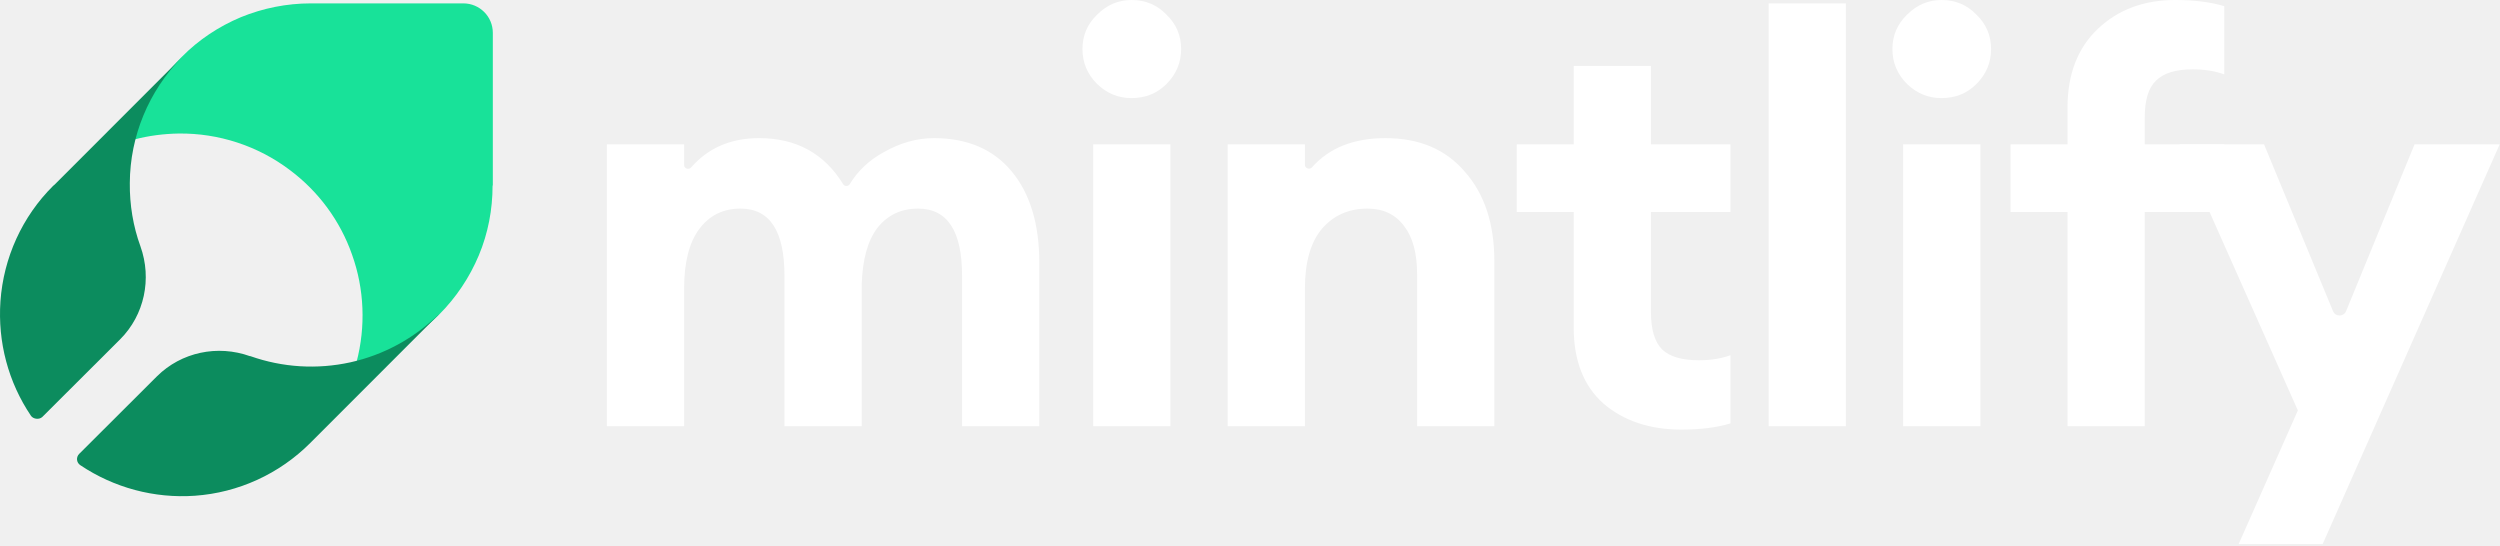
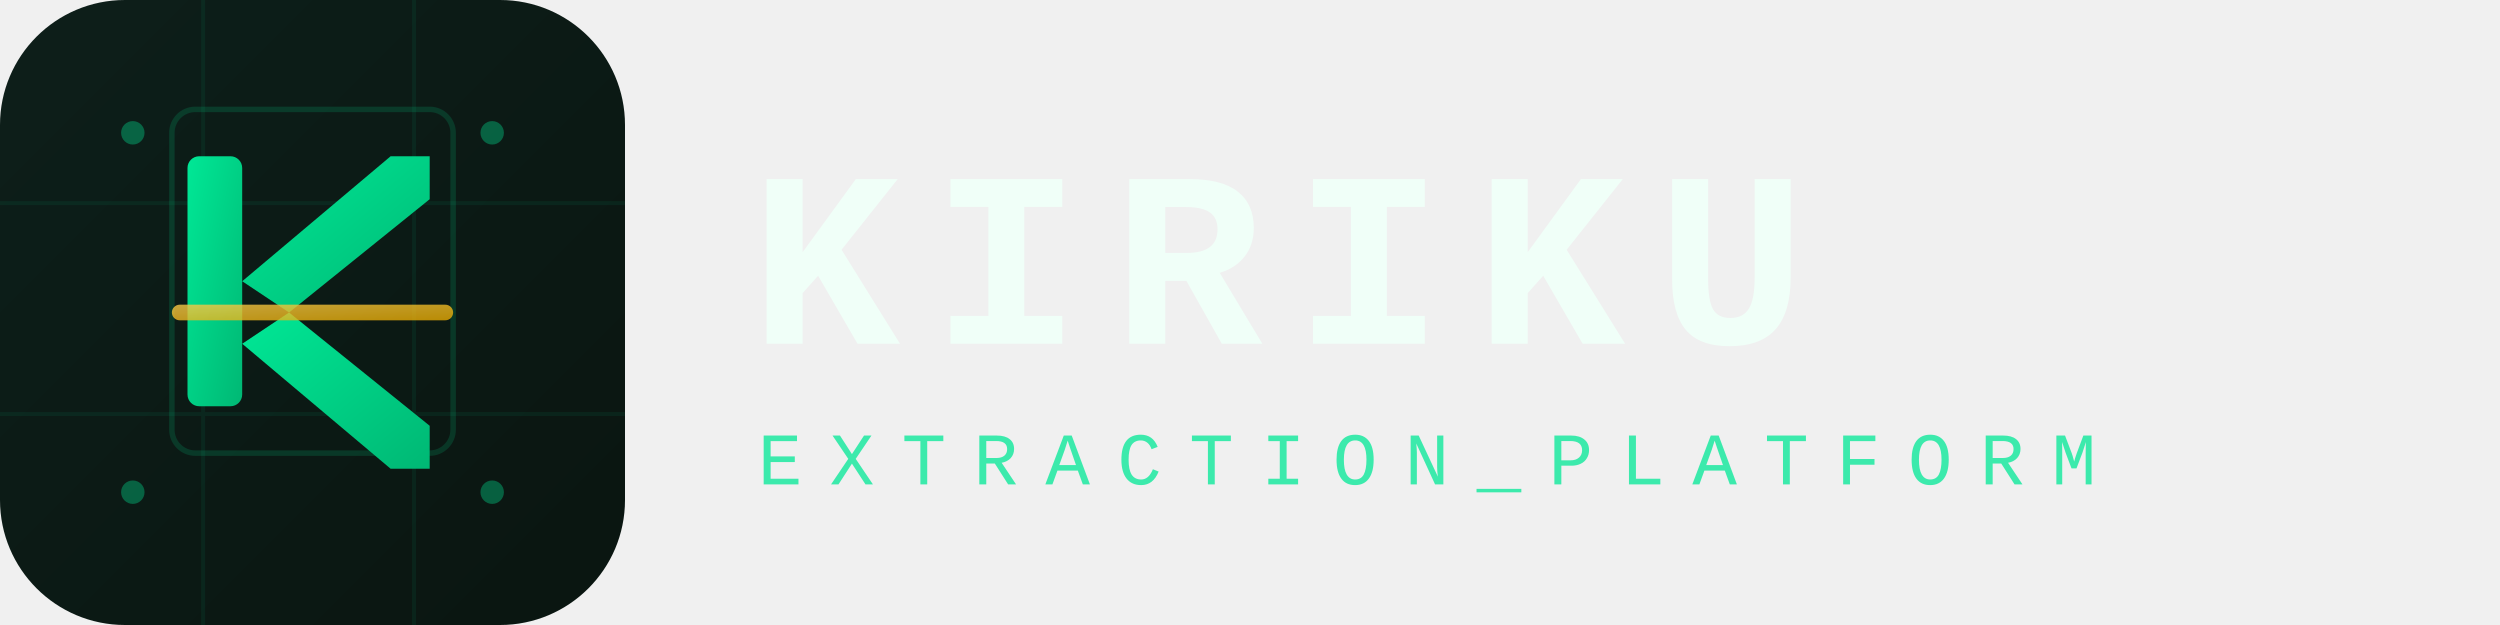
- <svg xmlns="http://www.w3.org/2000/svg" width="1682" height="367" viewBox="0 0 1682 367" fill="none">
-   <path d="M1562.69 366.037H1506.17L1546 276.14L1466.34 97.105H1523.24L1569.66 209.337C1571.28 213.26 1576.84 213.253 1578.45 209.325L1624.52 97.105H1681.79L1562.69 366.037Z" fill="white" />
-   <path d="M1391.02 286.761V142.622H1352.71V97.104H1391.02V72.449C1391.02 49.943 1397.85 32.242 1411.5 19.345C1425.16 6.448 1442.48 0 1463.47 0C1476.37 0 1487.37 1.391 1496.47 4.172V50.069C1490.4 47.793 1483.32 46.656 1475.23 46.656C1463.85 46.656 1455.63 49.184 1450.57 54.242C1445.51 59.046 1442.99 67.265 1442.99 78.897V97.104H1496.47V142.622H1442.99V286.761H1391.02Z" fill="white" />
-   <path d="M1306.22 66.001C1297.37 66.001 1289.66 62.84 1283.08 56.518C1276.51 49.943 1273.22 42.104 1273.22 33C1273.22 23.897 1276.51 16.184 1283.08 9.862C1289.66 3.287 1297.37 0 1306.22 0C1315.58 0 1323.42 3.287 1329.74 9.862C1336.31 16.184 1339.6 23.897 1339.6 33C1339.6 42.104 1336.31 49.943 1329.74 56.518C1323.42 62.84 1315.58 66.001 1306.22 66.001ZM1280.43 286.761V97.104H1332.39V286.761H1280.43Z" fill="white" />
-   <path d="M1189.94 286.761V2.276H1241.91V286.761H1189.94Z" fill="white" />
-   <path d="M1131.24 289.037C1110 289.037 1092.55 283.221 1078.89 271.588C1065.49 259.703 1058.79 242.634 1058.79 220.381V142.622H1020.48V97.104H1058.79V44.38H1110.76V97.104H1164.24V142.622H1110.76V210.14C1110.76 221.772 1113.29 230.117 1118.34 235.174C1123.4 239.979 1131.62 242.381 1143 242.381C1151.09 242.381 1158.17 241.243 1164.24 238.967V284.864C1155.14 287.646 1144.14 289.037 1131.24 289.037Z" fill="white" />
-   <path d="M825.979 286.761V97.104H877.945V110.967C877.945 113.311 881.135 114.347 882.688 112.591C894.273 99.485 910.773 92.932 932.187 92.932C954.946 92.932 972.774 100.518 985.67 115.69C998.82 130.61 1005.39 150.587 1005.39 175.622V286.761H953.429V184.346C953.429 170.438 950.521 159.691 944.704 152.104C938.888 144.265 930.67 140.346 920.049 140.346C907.405 140.346 897.164 144.898 889.325 154.001C881.738 163.105 877.945 176.507 877.945 194.208V286.761H825.979Z" fill="white" />
-   <path d="M761.286 66.001C752.436 66.001 744.723 62.84 738.148 56.518C731.574 49.943 728.286 42.104 728.286 33C728.286 23.897 731.574 16.184 738.148 9.862C744.723 3.287 752.436 0 761.286 0C770.643 0 778.482 3.287 784.804 9.862C791.379 16.184 794.666 23.897 794.666 33C794.666 42.104 791.379 49.943 784.804 56.518C778.482 62.84 770.643 66.001 761.286 66.001ZM735.493 286.761V97.104H787.459V286.761H735.493Z" fill="white" />
-   <path d="M647.273 286.761V185.484C647.273 155.392 637.411 140.346 617.686 140.346C606.307 140.346 597.204 144.645 590.376 153.242C583.801 161.84 580.261 174.61 579.755 191.553V286.761H527.789V185.484C527.789 155.392 517.927 140.346 498.203 140.346C486.571 140.346 477.341 144.898 470.513 154.001C463.685 163.105 460.272 176.507 460.272 194.208V286.761H408.306V97.104H460.272V111.103C460.272 113.435 463.407 114.462 464.939 112.704C476.419 99.522 491.68 92.932 510.72 92.932C535.742 92.932 554.588 103.262 567.259 123.923C568.258 125.553 570.718 125.527 571.712 123.894C577.189 114.891 584.802 107.731 594.548 102.414C605.675 96.093 616.928 92.932 628.307 92.932C650.813 92.932 668.261 100.391 680.652 115.311C693.043 130.231 699.239 150.714 699.239 176.76V286.761H647.273Z" fill="white" />
-   <path d="M331.569 124.833V22.09C331.569 11.065 322.625 2.276 311.764 2.276H209.069C192.938 2.276 176.967 5.472 162.113 11.544C147.26 17.775 133.685 26.724 122.345 38.228L121.546 39.027C106.533 54.207 95.833 73.062 90.402 93.834C100.145 91.277 110.206 89.999 120.268 89.839C147.1 89.52 173.453 98.148 194.855 114.287C214.18 128.668 228.873 148.481 236.859 171.331C245.164 194.5 246.122 219.746 239.893 243.554C260.496 238.122 279.503 227.416 294.675 212.396L295.474 211.597C306.813 200.252 315.917 186.67 322.145 171.81C328.374 156.95 331.409 140.971 331.409 124.833H331.569Z" fill="#18E299" />
-   <path d="M87.337 123.098C87.496 91.579 100.066 61.334 122.182 38.73L36.739 124.212C36.421 124.531 36.102 124.69 35.784 125.008C14.941 145.702 2.371 173.4 0.303 202.69C-1.607 230.07 5.553 257.131 20.828 279.736C22.285 281.892 26.238 282.601 28.466 280.532L80.813 228.319C97.202 211.923 102.293 187.568 94.497 165.759C89.564 152.229 87.178 137.743 87.337 123.098Z" fill="#0C8C5E" />
-   <path d="M294.976 211.605C278.587 227.683 258.062 238.826 235.786 243.761C213.351 248.695 190.121 247.263 168.482 239.622C168.482 239.622 168.323 239.622 168.164 239.622C146.365 231.822 122.022 236.916 105.633 253.153L53.285 305.365C51.057 307.594 51.376 311.255 54.081 313.006C76.674 328.129 103.724 335.451 131.091 333.541C160.368 331.472 187.894 318.896 208.737 298.043L209.533 297.247L294.976 211.765V211.605Z" fill="#0C8C5E" />
+ <svg xmlns="http://www.w3.org/2000/svg" viewBox="0 0 320 80" width="320" height="80">
+   <defs>
+     <linearGradient id="bg" x1="0%" y1="0%" x2="100%" y2="100%">
+       <stop offset="0%" style="stop-color:#0D1F1A" />
+       <stop offset="100%" style="stop-color:#0A1510" />
+     </linearGradient>
+     <linearGradient id="green" x1="0%" y1="0%" x2="100%" y2="100%">
+       <stop offset="0%" style="stop-color:#00E896" />
+       <stop offset="100%" style="stop-color:#00B874" />
+     </linearGradient>
+     <linearGradient id="gold" x1="0%" y1="0%" x2="100%" y2="100%">
+       <stop offset="0%" style="stop-color:#F7C948" />
+       <stop offset="100%" style="stop-color:#E5A800" />
+     </linearGradient>
+   </defs>
+   <rect x="0" y="0" width="80" height="80" rx="16" fill="url(#bg)" />
+   <g opacity="0.07" stroke="#00E896" stroke-width="0.5">
+     <line x1="0" y1="26" x2="80" y2="26" />
+     <line x1="0" y1="53" x2="80" y2="53" />
+     <line x1="26" y1="0" x2="26" y2="80" />
+     <line x1="53" y1="0" x2="53" y2="80" />
+   </g>
+   <rect x="22" y="14" width="36" height="44" rx="3" fill="none" stroke="#00E896" stroke-width="0.7" opacity="0.15" />
+   <rect x="24" y="20" width="7" height="32" rx="1.5" fill="url(#green)" />
+   <polygon points="31,36 50,20 55,20 55,25.5 37,40" fill="url(#green)" />
+   <polygon points="31,44 50,60 55,60 55,54.5 37,40" fill="url(#green)" />
+   <rect x="22" y="39" width="36" height="2" rx="1" fill="url(#gold)" opacity="0.8" />
+   <circle cx="17" cy="17" r="1.5" fill="#00E896" opacity="0.35" />
+   <circle cx="63" cy="17" r="1.5" fill="#00E896" opacity="0.35" />
+   <circle cx="17" cy="63" r="1.5" fill="#00E896" opacity="0.35" />
+   <circle cx="63" cy="63" r="1.5" fill="#00E896" opacity="0.35" />
+   <text x="96" y="44" font-family="'Courier New', 'Courier', monospace" font-size="32" font-weight="700" letter-spacing="4" fill="#F0FFF8">KIRIKU</text>
+   <text x="97" y="62" font-family="'Courier New', 'Courier', monospace" font-size="9.5" font-weight="400" letter-spacing="3.5" fill="#00E896" opacity="0.75">EXTRACTION_PLATFORM</text>
</svg>
